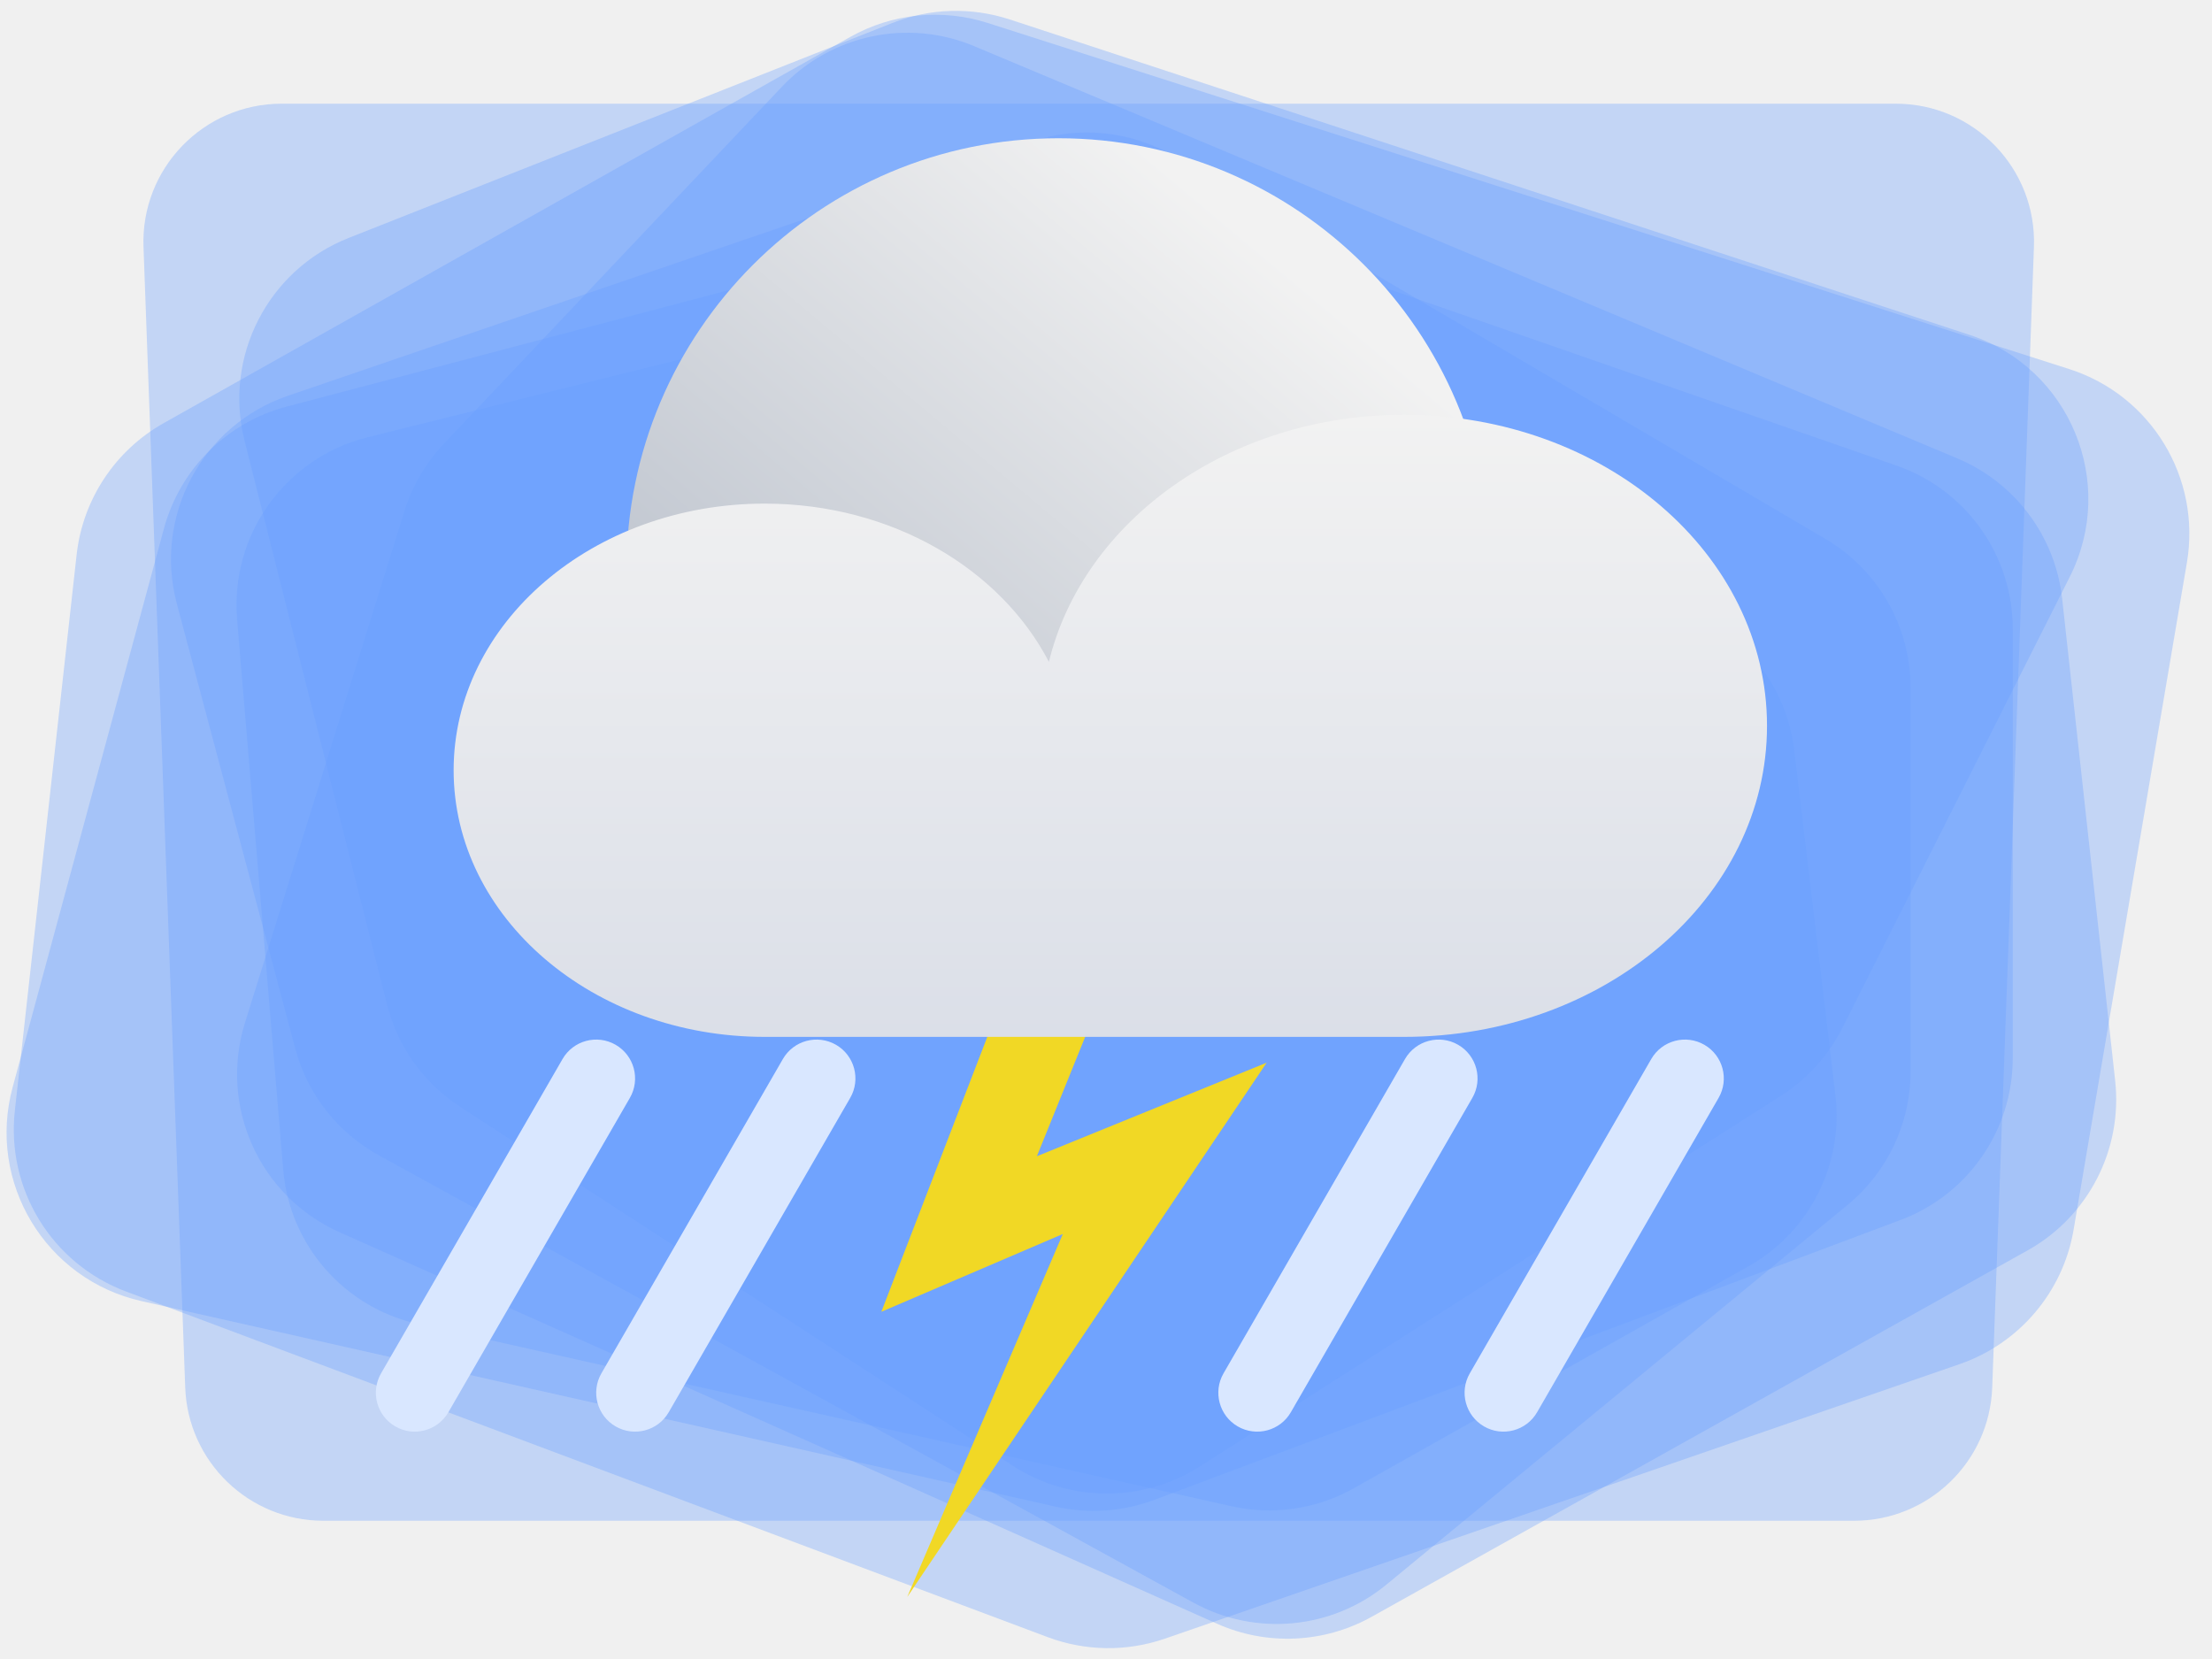
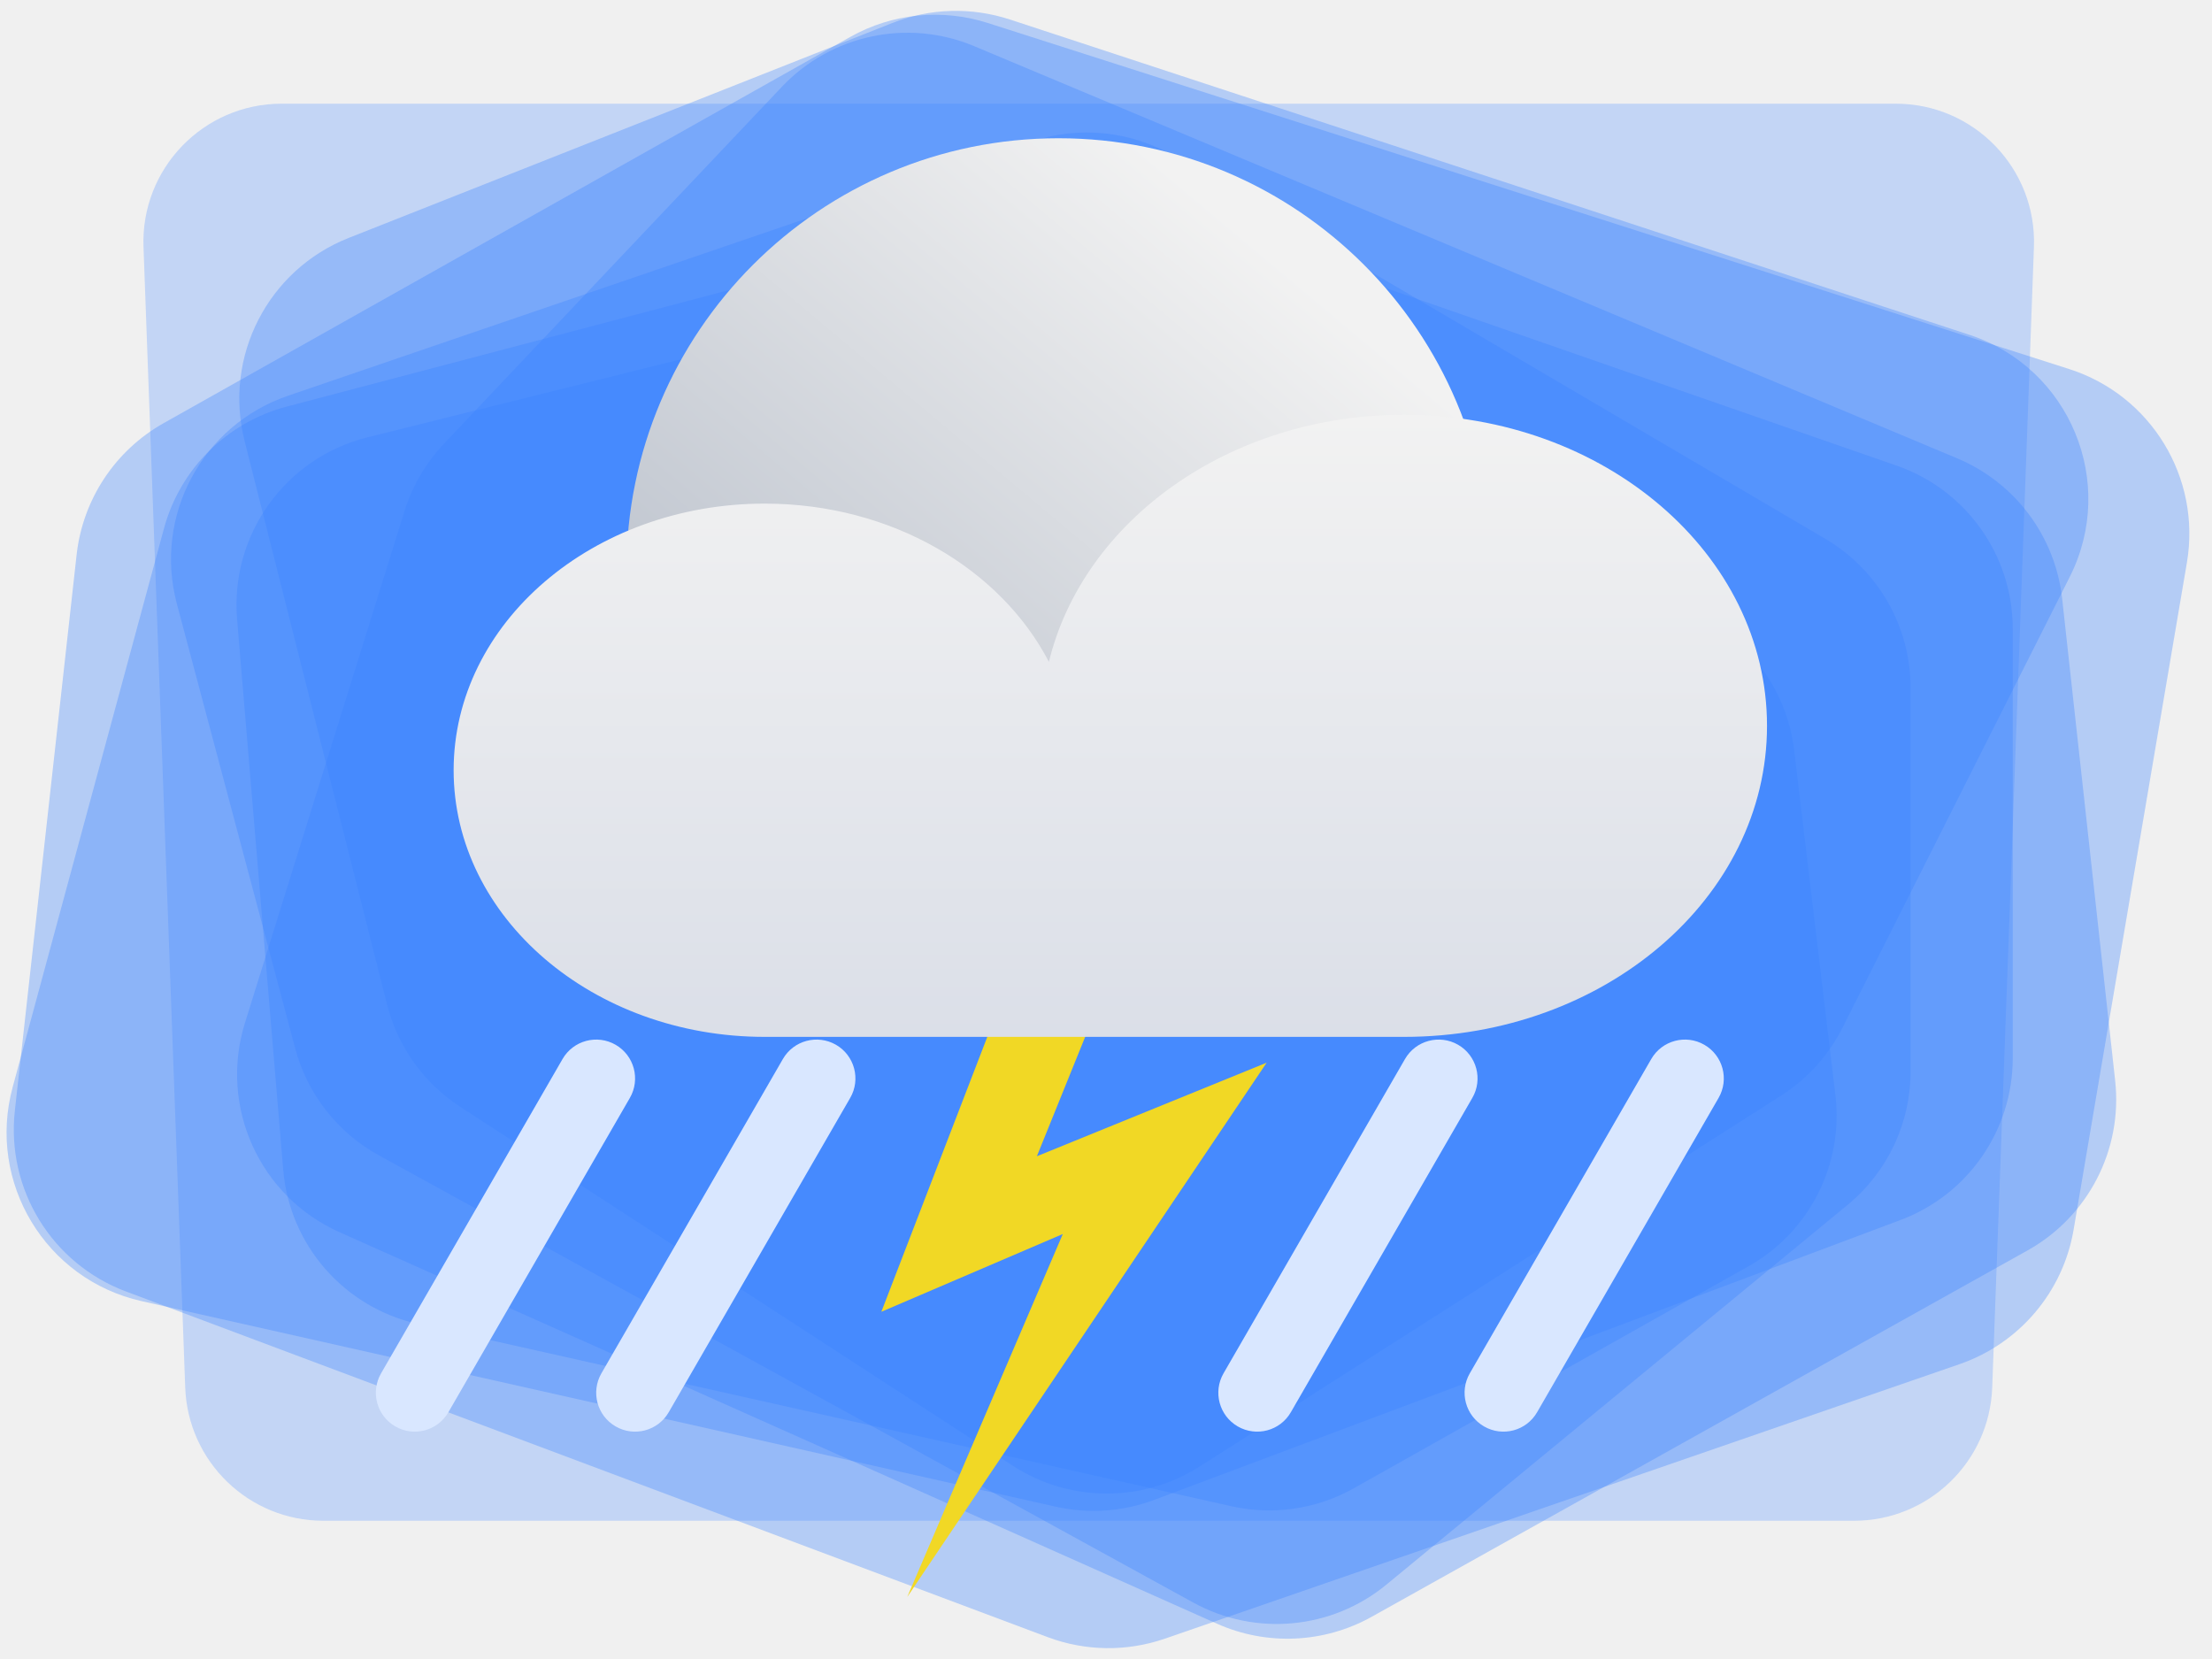
<svg xmlns="http://www.w3.org/2000/svg" width="64" height="48" viewBox="0 0 64 48" fill="none">
  <g clip-path="url(#clip0_53_1628)">
    <path d="M4.152 7.146C4.069 4.881 5.883 3 8.149 3H54.851C57.117 3 58.931 4.881 58.848 7.146L57.641 40.146C57.562 42.297 55.796 44 53.644 44H9.356C7.204 44 5.438 42.297 5.359 40.146L4.152 7.146Z" fill="#679FFF" fill-opacity="0.33" />
-     <path d="M33.702 47.412C32.602 47.792 31.404 47.776 30.314 47.368L3.644 37.366C1.501 36.563 0.177 34.407 0.43 32.133L2.217 16.049C2.395 14.449 3.332 13.032 4.735 12.243L24.601 1.068C25.812 0.387 27.252 0.241 28.576 0.664L59.868 10.678C62.239 11.436 63.69 13.823 63.274 16.277L59.996 35.579C59.69 37.38 58.426 38.871 56.699 39.468L33.702 47.412Z" fill="#679FFF" fill-opacity="0.33" />
-     <path d="M29.828 4.102C31.207 3.631 32.723 3.785 33.979 4.523L52.812 15.59C54.34 16.488 55.279 18.128 55.279 19.901V31C55.279 32.494 54.611 33.91 53.457 34.86L40.115 45.846C38.536 47.147 36.324 47.354 34.53 46.369L10.966 33.43C9.768 32.772 8.892 31.653 8.541 30.333L5.117 17.468C4.442 14.929 5.846 12.301 8.332 11.451L29.828 4.102Z" fill="#679FFF" fill-opacity="0.33" />
-     <path d="M22.624 2.51C24.054 0.999 26.269 0.532 28.188 1.337L56.629 13.262C58.304 13.964 59.467 15.52 59.665 17.326L61.198 31.265C61.418 33.262 60.42 35.197 58.666 36.177L39.688 46.778C38.311 47.547 36.652 47.622 35.212 46.979L9.823 35.651C7.509 34.618 6.333 32.017 7.087 29.597L11.702 14.788C11.929 14.059 12.32 13.392 12.845 12.837L22.624 2.51Z" fill="#679FFF" fill-opacity="0.33" />
-     <path d="M30.525 5.908C31.486 5.655 32.502 5.694 33.441 6.021L54.877 13.473C56.887 14.171 58.235 16.067 58.235 18.195V30.615C58.235 32.699 56.942 34.565 54.991 35.297L33.397 43.396C32.486 43.738 31.494 43.806 30.544 43.593L4.094 37.645C1.317 37.021 -0.379 34.208 0.365 31.46L4.744 15.291C5.212 13.565 6.566 12.219 8.297 11.763L30.525 5.908Z" fill="#679FFF" fill-opacity="0.33" />
-     <path d="M26.946 8.59C28.064 8.312 29.244 8.428 30.286 8.92L49.08 17.779C50.638 18.514 51.708 19.999 51.912 21.709L53.104 31.686C53.344 33.692 52.352 35.646 50.591 36.636L39.172 43.059C38.096 43.665 36.833 43.85 35.628 43.58L12.082 38.303C9.951 37.825 8.376 36.019 8.194 33.842L6.86 17.921C6.655 15.477 8.254 13.245 10.634 12.652L26.946 8.59Z" fill="#679FFF" fill-opacity="0.33" />
-     <path d="M25.819 0.665C26.905 0.235 28.108 0.2 29.218 0.564L56.981 9.687C59.886 10.641 61.262 13.957 59.886 16.687L53.31 29.734C52.906 30.536 52.292 31.215 51.534 31.699L34.713 42.429C33.061 43.483 30.945 43.475 29.301 42.407L13.321 32.028C12.264 31.341 11.506 30.281 11.197 29.06L7.077 12.76C6.461 10.323 7.749 7.809 10.086 6.885L25.819 0.665Z" fill="#679FFF" fill-opacity="0.33" />
-     <path d="M11.026 39.734L16.276 30.641C16.586 30.103 17.274 29.919 17.812 30.229C18.351 30.54 18.535 31.228 18.224 31.766L12.974 40.859C12.664 41.397 11.976 41.582 11.438 41.271C10.899 40.961 10.715 40.272 11.026 39.734Z" fill="#D9E7FF" />
-     <path d="M42.526 39.734L47.776 30.641C48.086 30.103 48.775 29.919 49.312 30.229C49.851 30.54 50.035 31.228 49.724 31.766L44.474 40.859C44.164 41.397 43.476 41.582 42.938 41.271C42.4 40.961 42.215 40.272 42.526 39.734Z" fill="#D9E7FF" />
-     <path d="M17.401 39.734L22.651 30.641C22.961 30.103 23.649 29.919 24.188 30.229C24.726 30.54 24.91 31.228 24.599 31.766L19.349 40.859C19.039 41.397 18.351 41.582 17.812 41.271C17.274 40.961 17.09 40.272 17.401 39.734Z" fill="#D9E7FF" />
-     <path d="M35.401 39.734L40.651 30.641C40.961 30.103 41.65 29.919 42.188 30.229C42.726 30.54 42.91 31.228 42.599 31.766L37.349 40.859C37.039 41.397 36.351 41.582 35.812 41.271C35.275 40.961 35.09 40.272 35.401 39.734Z" fill="#D9E7FF" />
+     <path d="M33.702 47.412C32.602 47.792 31.404 47.776 30.314 47.368L3.644 37.366C1.501 36.563 0.177 34.407 0.43 32.133L2.217 16.049C2.395 14.449 3.332 13.032 4.735 12.243L24.601 1.068C25.812 0.387 27.252 0.241 28.576 0.664L59.868 10.678C62.239 11.436 63.69 13.823 63.274 16.277L59.996 35.579C59.69 37.38 58.426 38.871 56.699 39.468L33.702 47.412Z" fill="#3B83FF" fill-opacity="0.33" />
+     <path d="M29.828 4.102C31.207 3.631 32.723 3.785 33.979 4.523L52.812 15.59C54.34 16.488 55.279 18.129 55.279 19.901V31C55.279 32.494 54.611 33.91 53.457 34.86L40.115 45.846C38.536 47.147 36.324 47.354 34.53 46.369L10.966 33.43C9.768 32.772 8.892 31.653 8.541 30.333L5.117 17.468C4.442 14.929 5.846 12.301 8.332 11.451L29.828 4.102Z" fill="#3B83FF" fill-opacity="0.33" />
+     <path d="M22.624 2.51C24.054 0.999 26.269 0.532 28.188 1.337L56.629 13.262C58.304 13.964 59.467 15.52 59.665 17.326L61.198 31.265C61.418 33.262 60.42 35.197 58.666 36.177L39.688 46.778C38.311 47.547 36.652 47.622 35.212 46.979L9.823 35.651C7.509 34.618 6.333 32.017 7.087 29.597L11.702 14.788C11.929 14.059 12.32 13.392 12.845 12.837L22.624 2.51Z" fill="#3B83FF" fill-opacity="0.33" />
+     <path d="M30.525 5.908C31.486 5.655 32.502 5.694 33.441 6.021L54.877 13.473C56.887 14.171 58.235 16.067 58.235 18.195V30.615C58.235 32.699 56.942 34.565 54.991 35.297L33.397 43.396C32.486 43.738 31.494 43.806 30.544 43.593L4.094 37.645C1.317 37.021 -0.379 34.208 0.365 31.46L4.744 15.291C5.212 13.565 6.566 12.219 8.297 11.763L30.525 5.908Z" fill="#3B83FF" fill-opacity="0.33" />
+     <path d="M26.946 8.59C28.064 8.312 29.244 8.428 30.286 8.92L49.08 17.779C50.638 18.514 51.708 19.999 51.912 21.709L53.104 31.686C53.344 33.692 52.352 35.646 50.591 36.636L39.172 43.059C38.096 43.665 36.833 43.85 35.628 43.58L12.082 38.303C9.951 37.825 8.376 36.019 8.194 33.842L6.86 17.921C6.655 15.476 8.254 13.244 10.634 12.652L26.946 8.59Z" fill="#3B83FF" fill-opacity="0.33" />
+     <path d="M25.819 0.665C26.905 0.235 28.108 0.2 29.218 0.564L56.981 9.687C59.886 10.641 61.262 13.957 59.886 16.687L53.31 29.734C52.906 30.536 52.292 31.215 51.534 31.699L34.713 42.429C33.061 43.483 30.945 43.475 29.301 42.407L13.321 32.028C12.264 31.341 11.506 30.281 11.197 29.06L7.077 12.76C6.461 10.323 7.749 7.809 10.086 6.885L25.819 0.665Z" fill="#3B83FF" fill-opacity="0.33" />
+     <path d="M11.026 39.734L16.276 30.641C16.586 30.103 17.274 29.919 17.812 30.229C18.351 30.54 18.535 31.228 18.224 31.766L12.974 40.859C12.664 41.398 11.976 41.582 11.438 41.271C10.899 40.961 10.715 40.273 11.026 39.734Z" fill="#D9E7FF" />
+     <path d="M42.526 39.734L47.776 30.641C48.086 30.103 48.775 29.919 49.312 30.229C49.851 30.54 50.035 31.228 49.724 31.766L44.474 40.859C44.164 41.398 43.476 41.582 42.938 41.271C42.4 40.961 42.215 40.273 42.526 39.734Z" fill="#D9E7FF" />
+     <path d="M17.401 39.734L22.651 30.641C22.961 30.103 23.649 29.919 24.188 30.229C24.726 30.54 24.91 31.228 24.599 31.766L19.349 40.859C19.039 41.398 18.351 41.582 17.812 41.271C17.274 40.961 17.09 40.273 17.401 39.734Z" fill="#D9E7FF" />
+     <path d="M35.401 39.734L40.651 30.641C40.961 30.103 41.65 29.919 42.188 30.229C42.726 30.54 42.91 31.228 42.599 31.766L37.349 40.859C37.039 41.398 36.351 41.582 35.812 41.271C35.275 40.961 35.09 40.273 35.401 39.734Z" fill="#D9E7FF" />
    <path d="M32.618 26.982L30 33.454L36.648 30.747L26.25 46.204L30.75 35.704L25.5 37.954L29.729 26.982H32.618Z" fill="#F1D825" />
    <circle cx="30.625" cy="16.5" r="12.5" fill="url(#paint0_linear_53_1628)" />
    <path fill-rule="evenodd" clip-rule="evenodd" d="M40.625 12C46.424 12 51.125 16.029 51.125 21C51.125 25.971 46.424 30 40.625 30C30.463 30 31.777 30 22.125 30C17.154 30 13.125 26.546 13.125 22.286C13.125 18.025 17.154 14.571 22.125 14.571C25.792 14.571 28.945 16.452 30.348 19.149C31.343 15.067 35.566 12 40.625 12Z" fill="url(#paint1_linear_53_1628)" />
  </g>
  <defs>
    <linearGradient id="paint0_linear_53_1628" x1="38.125" y1="8.5" x2="25.125" y2="24" gradientUnits="userSpaceOnUse">
      <stop stop-color="#F2F2F2" />
      <stop offset="0.976" stop-color="#BFC5CF" />
    </linearGradient>
    <linearGradient id="paint1_linear_53_1628" x1="32.125" y1="12" x2="32.125" y2="30" gradientUnits="userSpaceOnUse">
      <stop stop-color="#F2F2F2" />
      <stop offset="1" stop-color="#DBDFE8" />
    </linearGradient>
    <clipPath id="clip0_53_1628">
      <rect width="64" height="48" fill="white" />
    </clipPath>
  </defs>
</svg>
